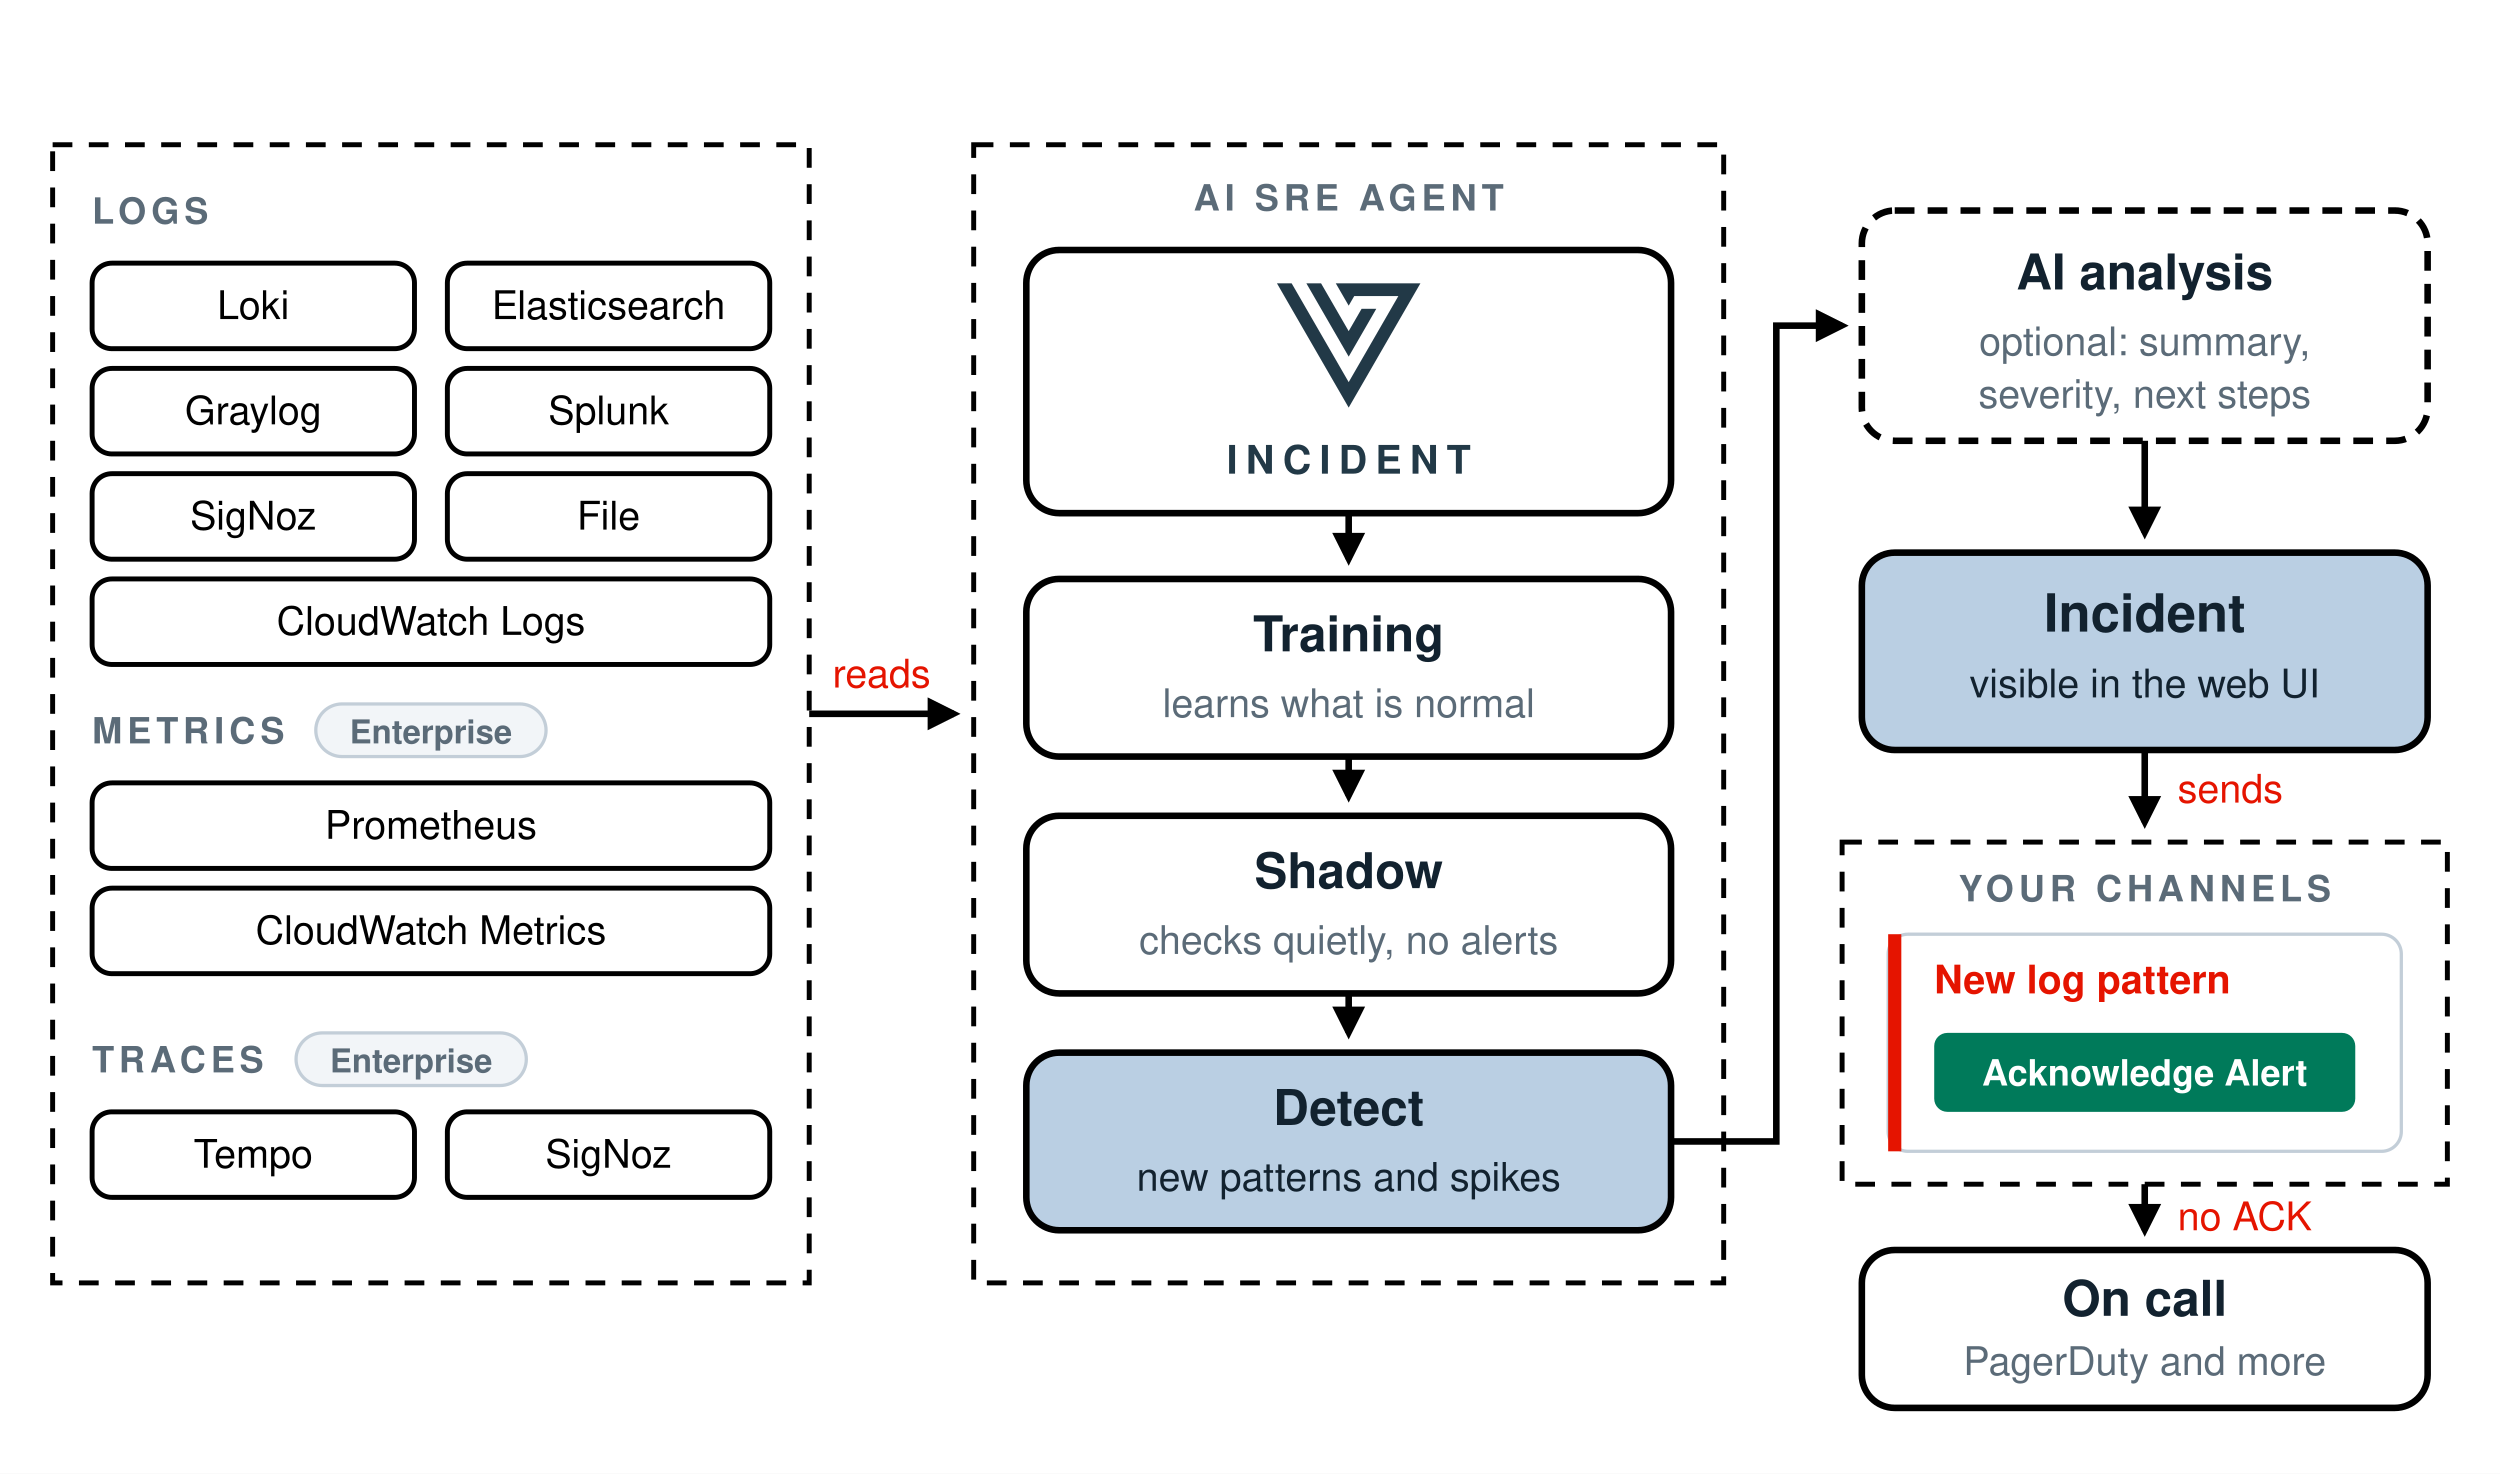
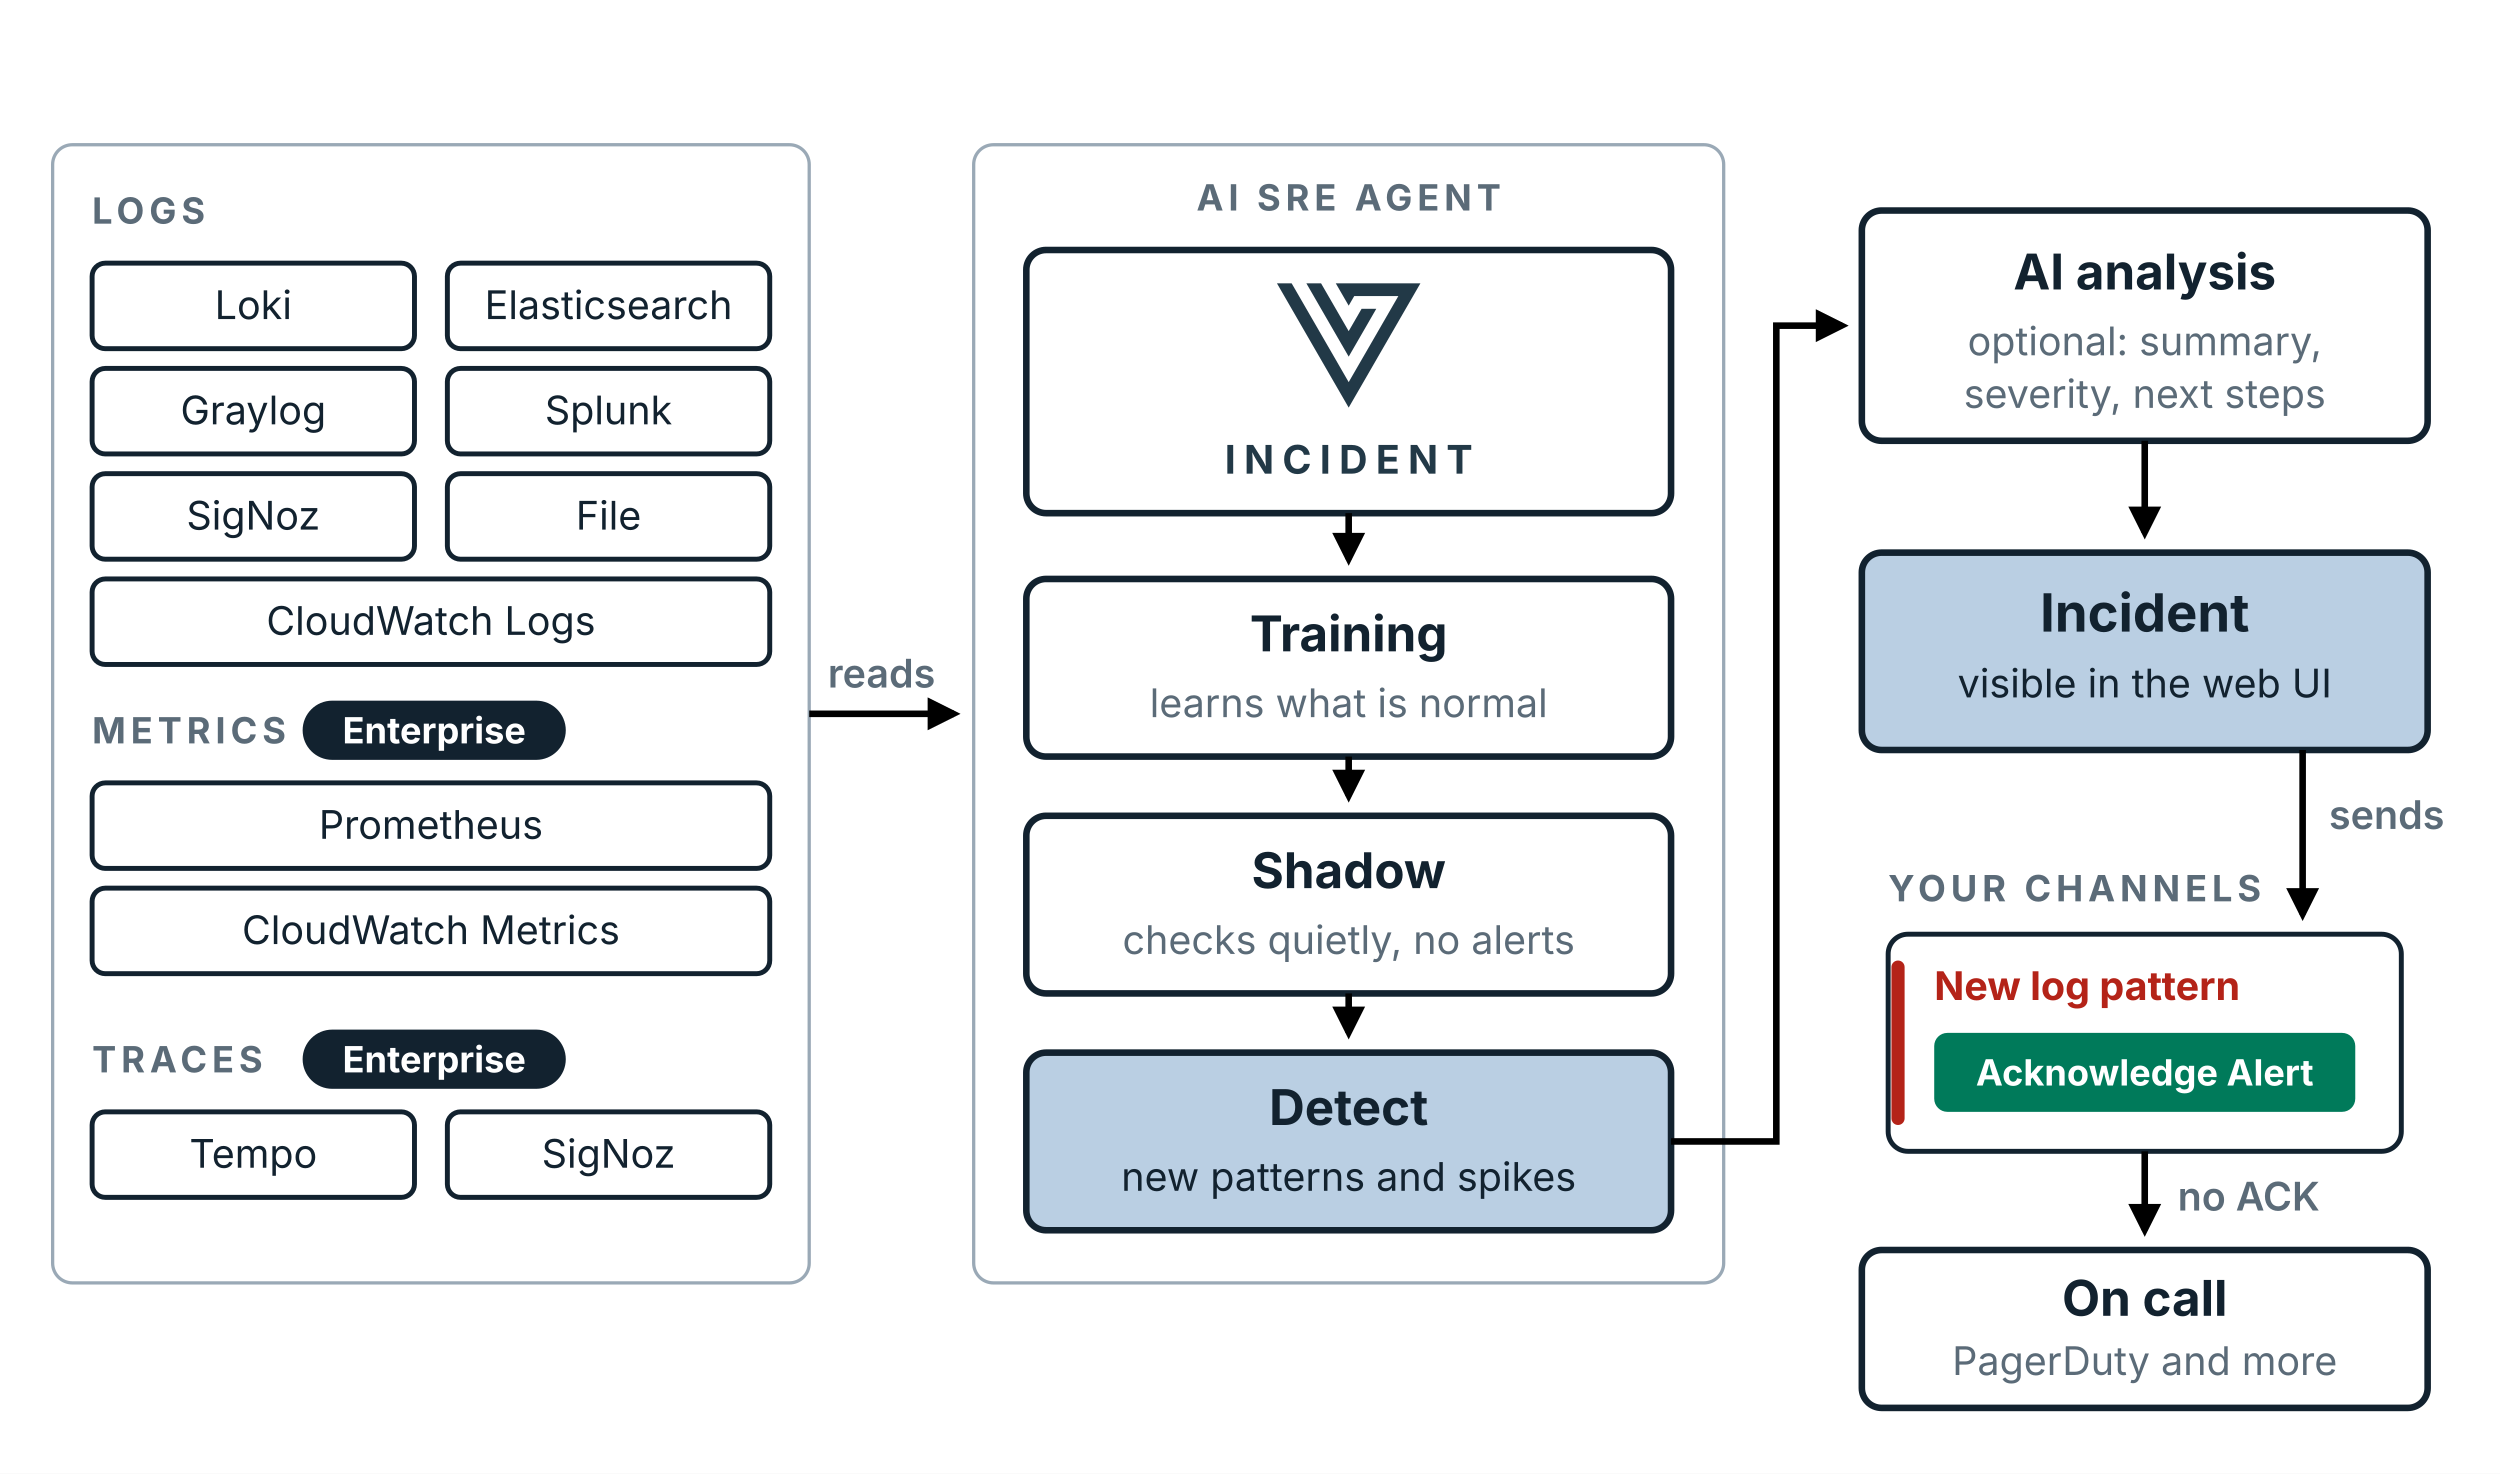
<svg xmlns="http://www.w3.org/2000/svg" width="760" height="448" viewBox="0 0 760 448" style="max-width:100%;height:auto" role="img" aria-label="The AI SRE Agent reads your data sources: logs from Loki, Elasticsearch, Graylog, Splunk, SigNoz, a file or CloudWatch Logs, and with Enterprise, metrics from Prometheus or CloudWatch Metrics and traces from Tempo or SigNoz; in Training it learns what is normal, in Shadow it checks quietly without alerting, and in Detect it alerts on new patterns and spikes; optional AI analysis adds a summary, severity and next steps, then an incident is created, visible in the web UI, sent to your channels such as Slack and Teams, and escalated to on call when nobody acknowledges it">
  <defs>
    <marker id="a" viewBox="0 0 10 10" refX="8" refY="5" markerWidth="5" markerHeight="5" orient="auto-start-reverse">
      <path d="M0,0 L10,5 L0,10 z" fill="#000000" />
    </marker>
    <symbol id="v" viewBox="24 18 64 55.1">
      <path fill="#223947" fill-rule="evenodd" d="M53.55 23.74L56 27.98L58.45 23.74H77.96L74.71 29.38L65.76 44.89L62.51 50.52L59.25 56.16L56 61.79L52.75 56.16L49.5 50.52L37.29 29.38L34.04 23.74L30.78 18.11H24.28L27.53 23.74L30.78 29.38L46.24 56.16L52.75 67.42L56 73.06L59.25 67.42L62.51 61.79L65.76 56.16L69.01 50.52L81.21 29.38L84.47 23.74L87.72 18.11H50.3ZM47.04 23.74L43.79 18.11H37.29L40.54 23.74L43.79 29.38L52.75 44.89L56 50.52L59.25 44.89L62.51 39.25L68.2 29.38H61.7L59.25 33.62L56 39.25L50.3 29.38Z" />
    </symbol>
  </defs>
  <style>
-     text{font-family:'Helvetica Neue',Helvetica,Arial,sans-serif;font-size:12px;fill:#000000}
+     text{font-family:Inter,"Helvetica Neue",Helvetica,Arial,system-ui,sans-serif;font-size:12px;fill:#000000}
    .m{text-anchor:middle}
    .name{font-weight:700;fill:#12222F}
    .zone{font-size:11px;font-weight:700;fill:#5B6B78;letter-spacing:1.5px}
-     .tag{font-size:10px;font-weight:700;fill:#5B6B78}
+     .tag{font-size:11px;font-weight:700;fill:#FFFFFF}
    .d{fill:#5B6B78}
    .dk{fill:#12222F}
-     .e{fill:#E51400}
+     .lbl{font-weight:600;fill:#5B6B78}
+     .red{font-weight:700;fill:#B42318}
    .logo{font-weight:700;fill:#223947;letter-spacing:2.5px}
    .btn{font-size:11px;font-weight:700;fill:#FFFFFF}
-     .grp{fill:none;stroke:#000000;stroke-width:1.5;stroke-dasharray:6 5}
-     .blk{fill:#FFFFFF;stroke:#000000;stroke-width:2}
-     .sub{fill:#BACFE3;stroke:#000000;stroke-width:2}
-     .opt{fill:#FFFFFF;stroke:#000000;stroke-width:2;stroke-dasharray:6 4}
-     .chip{fill:#FFFFFF;stroke:#000000;stroke-width:1.5}
-     .pill{fill:#F2F5F8;stroke:#C3CED8}
-     .flow{fill:none;stroke:#000000;stroke-width:2;marker-end:url(#a)}
+     .out{fill:none;stroke:#9AA9B6;stroke-width:1}
+     .blk{fill:#FFFFFF;stroke:#12222F;stroke-width:2}
+     .sub{fill:#BACFE3;stroke:#12222F;stroke-width:2}
+     .chip{fill:#FFFFFF;stroke:#12222F;stroke-width:1.5}
+     .flow{fill:none;stroke:#000000;stroke-width:2}
  </style>
  <rect width="760" height="448" fill="#FFFFFF" />
-   <rect class="grp" x="16" y="44" width="230" height="346" />
-   <rect class="grp" x="296" y="44" width="228" height="346" />
-   <rect class="grp" x="560" y="256" width="184" height="104" />
-   <rect class="chip" x="28" y="80" width="98" height="26" rx="6" />
-   <rect class="chip" x="136" y="80" width="98" height="26" rx="6" />
-   <rect class="chip" x="28" y="112" width="98" height="26" rx="6" />
-   <rect class="chip" x="136" y="112" width="98" height="26" rx="6" />
-   <rect class="chip" x="28" y="144" width="98" height="26" rx="6" />
-   <rect class="chip" x="136" y="144" width="98" height="26" rx="6" />
-   <rect class="chip" x="28" y="176" width="206" height="26" rx="6" />
-   <rect class="pill" x="96" y="214" width="70" height="16" rx="8" />
-   <rect class="chip" x="28" y="238" width="206" height="26" rx="6" />
-   <rect class="chip" x="28" y="270" width="206" height="26" rx="6" />
-   <rect class="pill" x="90" y="314" width="70" height="16" rx="8" />
-   <rect class="chip" x="28" y="338" width="98" height="26" rx="6" />
-   <rect class="chip" x="136" y="338" width="98" height="26" rx="6" />
-   <rect class="blk" x="312" y="76" width="196" height="80" rx="10" />
+   <rect class="out" x="16" y="44" width="230" height="346" rx="6" />
+   <rect class="out" x="296" y="44" width="228" height="346" rx="6" />
+   <rect class="chip" x="28" y="80" width="98" height="26" rx="4" />
+   <rect class="chip" x="136" y="80" width="98" height="26" rx="4" />
+   <rect class="chip" x="28" y="112" width="98" height="26" rx="4" />
+   <rect class="chip" x="136" y="112" width="98" height="26" rx="4" />
+   <rect class="chip" x="28" y="144" width="98" height="26" rx="4" />
+   <rect class="chip" x="136" y="144" width="98" height="26" rx="4" />
+   <rect class="chip" x="28" y="176" width="206" height="26" rx="4" />
+   <rect x="92" y="213" width="80" height="18" rx="9" fill="#12222F" />
+   <rect class="chip" x="28" y="238" width="206" height="26" rx="4" />
+   <rect class="chip" x="28" y="270" width="206" height="26" rx="4" />
+   <rect x="92" y="313" width="80" height="18" rx="9" fill="#12222F" />
+   <rect class="chip" x="28" y="338" width="98" height="26" rx="4" />
+   <rect class="chip" x="136" y="338" width="98" height="26" rx="4" />
+   <rect class="blk" x="312" y="76" width="196" height="80" rx="6" />
  <use href="#v" x="388" y="86" width="44" height="38" />
-   <rect class="blk" x="312" y="176" width="196" height="54" rx="10" />
-   <rect class="blk" x="312" y="248" width="196" height="54" rx="10" />
-   <rect class="sub" x="312" y="320" width="196" height="54" rx="10" />
-   <rect class="opt" x="566" y="64" width="172" height="70" rx="10" />
-   <rect class="sub" x="566" y="168" width="172" height="60" rx="10" />
-   <rect x="574" y="284" width="156" height="66" rx="6" fill="#FFFFFF" stroke="#C3CED8" />
-   <rect x="574" y="284" width="4" height="66" fill="#E51400" />
+   <rect class="blk" x="312" y="176" width="196" height="54" rx="6" />
+   <rect class="blk" x="312" y="248" width="196" height="54" rx="6" />
+   <rect class="sub" x="312" y="320" width="196" height="54" rx="6" />
+   <rect class="blk" x="566" y="64" width="172" height="70" rx="6" />
+   <rect class="sub" x="566" y="168" width="172" height="60" rx="6" />
+   <rect x="574" y="284" width="156" height="66" rx="6" fill="#FFFFFF" stroke="#12222F" stroke-width="1.5" />
+   <rect x="575" y="292" width="4" height="50" rx="2" fill="#B42318" />
  <rect x="588" y="314" width="128" height="24" rx="4" fill="#007A5A" />
-   <rect class="blk" x="566" y="380" width="172" height="48" rx="10" />
-   <path class="flow" d="M246 217H290" />
-   <path class="flow" d="M410 156V170" />
-   <path class="flow" d="M410 230V242" />
-   <path class="flow" d="M410 302V314" />
-   <path class="flow" d="M508 347H540V99H560" />
-   <path class="flow" d="M652 134V162" />
-   <path class="flow" d="M652 228V250" />
-   <path class="flow" d="M652 360V374" />
+   <rect class="blk" x="566" y="380" width="172" height="48" rx="6" />
+   <path class="flow" d="M246 217H290" marker-end="url(#a)" />
+   <path class="flow" d="M410 156V170" marker-end="url(#a)" />
+   <path class="flow" d="M410 230V242" marker-end="url(#a)" />
+   <path class="flow" d="M410 302V314" marker-end="url(#a)" />
+   <path class="flow" d="M508 347H540V99H560" marker-end="url(#a)" />
+   <path class="flow" d="M652 134V162" marker-end="url(#a)" />
+   <path class="flow" d="M700 228V278" marker-end="url(#a)" />
+   <path class="flow" d="M652 350V374" marker-end="url(#a)" />
  <text class="zone" x="28" y="68">LOGS</text>
-   <text class="m" x="77" y="97">Loki</text>
-   <text class="m" x="185" y="97">Elasticsearch</text>
-   <text class="m" x="77" y="129">Graylog</text>
-   <text class="m" x="185" y="129">Splunk</text>
-   <text class="m" x="77" y="161">SigNoz</text>
-   <text class="m" x="185" y="161">File</text>
-   <text class="m" x="131" y="193">CloudWatch Logs</text>
+   <text class="m dk" x="77" y="97">Loki</text>
+   <text class="m dk" x="185" y="97">Elasticsearch</text>
+   <text class="m dk" x="77" y="129">Graylog</text>
+   <text class="m dk" x="185" y="129">Splunk</text>
+   <text class="m dk" x="77" y="161">SigNoz</text>
+   <text class="m dk" x="185" y="161">File</text>
+   <text class="m dk" x="131" y="193">CloudWatch Logs</text>
  <text class="zone" x="28" y="226">METRICS</text>
-   <text class="tag m" x="131" y="226">Enterprise</text>
-   <text class="m" x="131" y="255">Prometheus</text>
-   <text class="m" x="131" y="287">CloudWatch Metrics</text>
+   <text class="tag m" x="132" y="226">Enterprise</text>
+   <text class="m dk" x="131" y="255">Prometheus</text>
+   <text class="m dk" x="131" y="287">CloudWatch Metrics</text>
  <text class="zone" x="28" y="326">TRACES</text>
-   <text class="tag m" x="125" y="326">Enterprise</text>
-   <text class="m" x="77" y="355">Tempo</text>
-   <text class="m" x="185" y="355">SigNoz</text>
-   <text class="e m" x="268" y="209">reads</text>
+   <text class="tag m" x="132" y="326">Enterprise</text>
+   <text class="m dk" x="77" y="355">Tempo</text>
+   <text class="m dk" x="185" y="355">SigNoz</text>
+   <text class="lbl m" x="268" y="209">reads</text>
  <text class="zone m" x="410" y="64">AI SRE AGENT</text>
  <text class="logo m" x="410" y="144">INCIDENT</text>
  <text class="name m" x="410" y="198" style="font-size:15px">Training</text>
  <text class="d m" x="410" y="218">learns what is normal</text>
  <text class="name m" x="410" y="270" style="font-size:15px">Shadow</text>
  <text class="d m" x="410" y="290">checks quietly, no alerts</text>
  <text class="name m" x="410" y="342" style="font-size:15px">Detect</text>
  <text class="dk m" x="410" y="362">new patterns and spikes</text>
  <text class="name m" x="652" y="88" style="font-size:15px">AI analysis</text>
  <text class="d m" x="652" y="108">optional: summary,</text>
  <text class="d m" x="652" y="124">severity, next steps</text>
  <text class="name m" x="652" y="192" style="font-size:16px">Incident</text>
  <text class="dk m" x="652" y="212">visible in the web UI</text>
-   <text class="e" x="662" y="244">sends</text>
-   <text class="zone m" x="652" y="274">YOUR CHANNELS</text>
-   <text x="588" y="302" style="font-weight:700;fill:#E51400">New log pattern</text>
+   <text class="lbl" x="708" y="252">sends</text>
+   <text class="zone" x="574" y="274">YOUR CHANNELS</text>
+   <text class="red" x="588" y="304">New log pattern</text>
  <text class="btn m" x="652" y="330">Acknowledge Alert</text>
-   <text class="e" x="662" y="374">no ACK</text>
+   <text class="lbl" x="662" y="368">no ACK</text>
  <text class="name m" x="652" y="400" style="font-size:15px">On call</text>
  <text class="d m" x="652" y="418">PagerDuty and more</text>
</svg>
